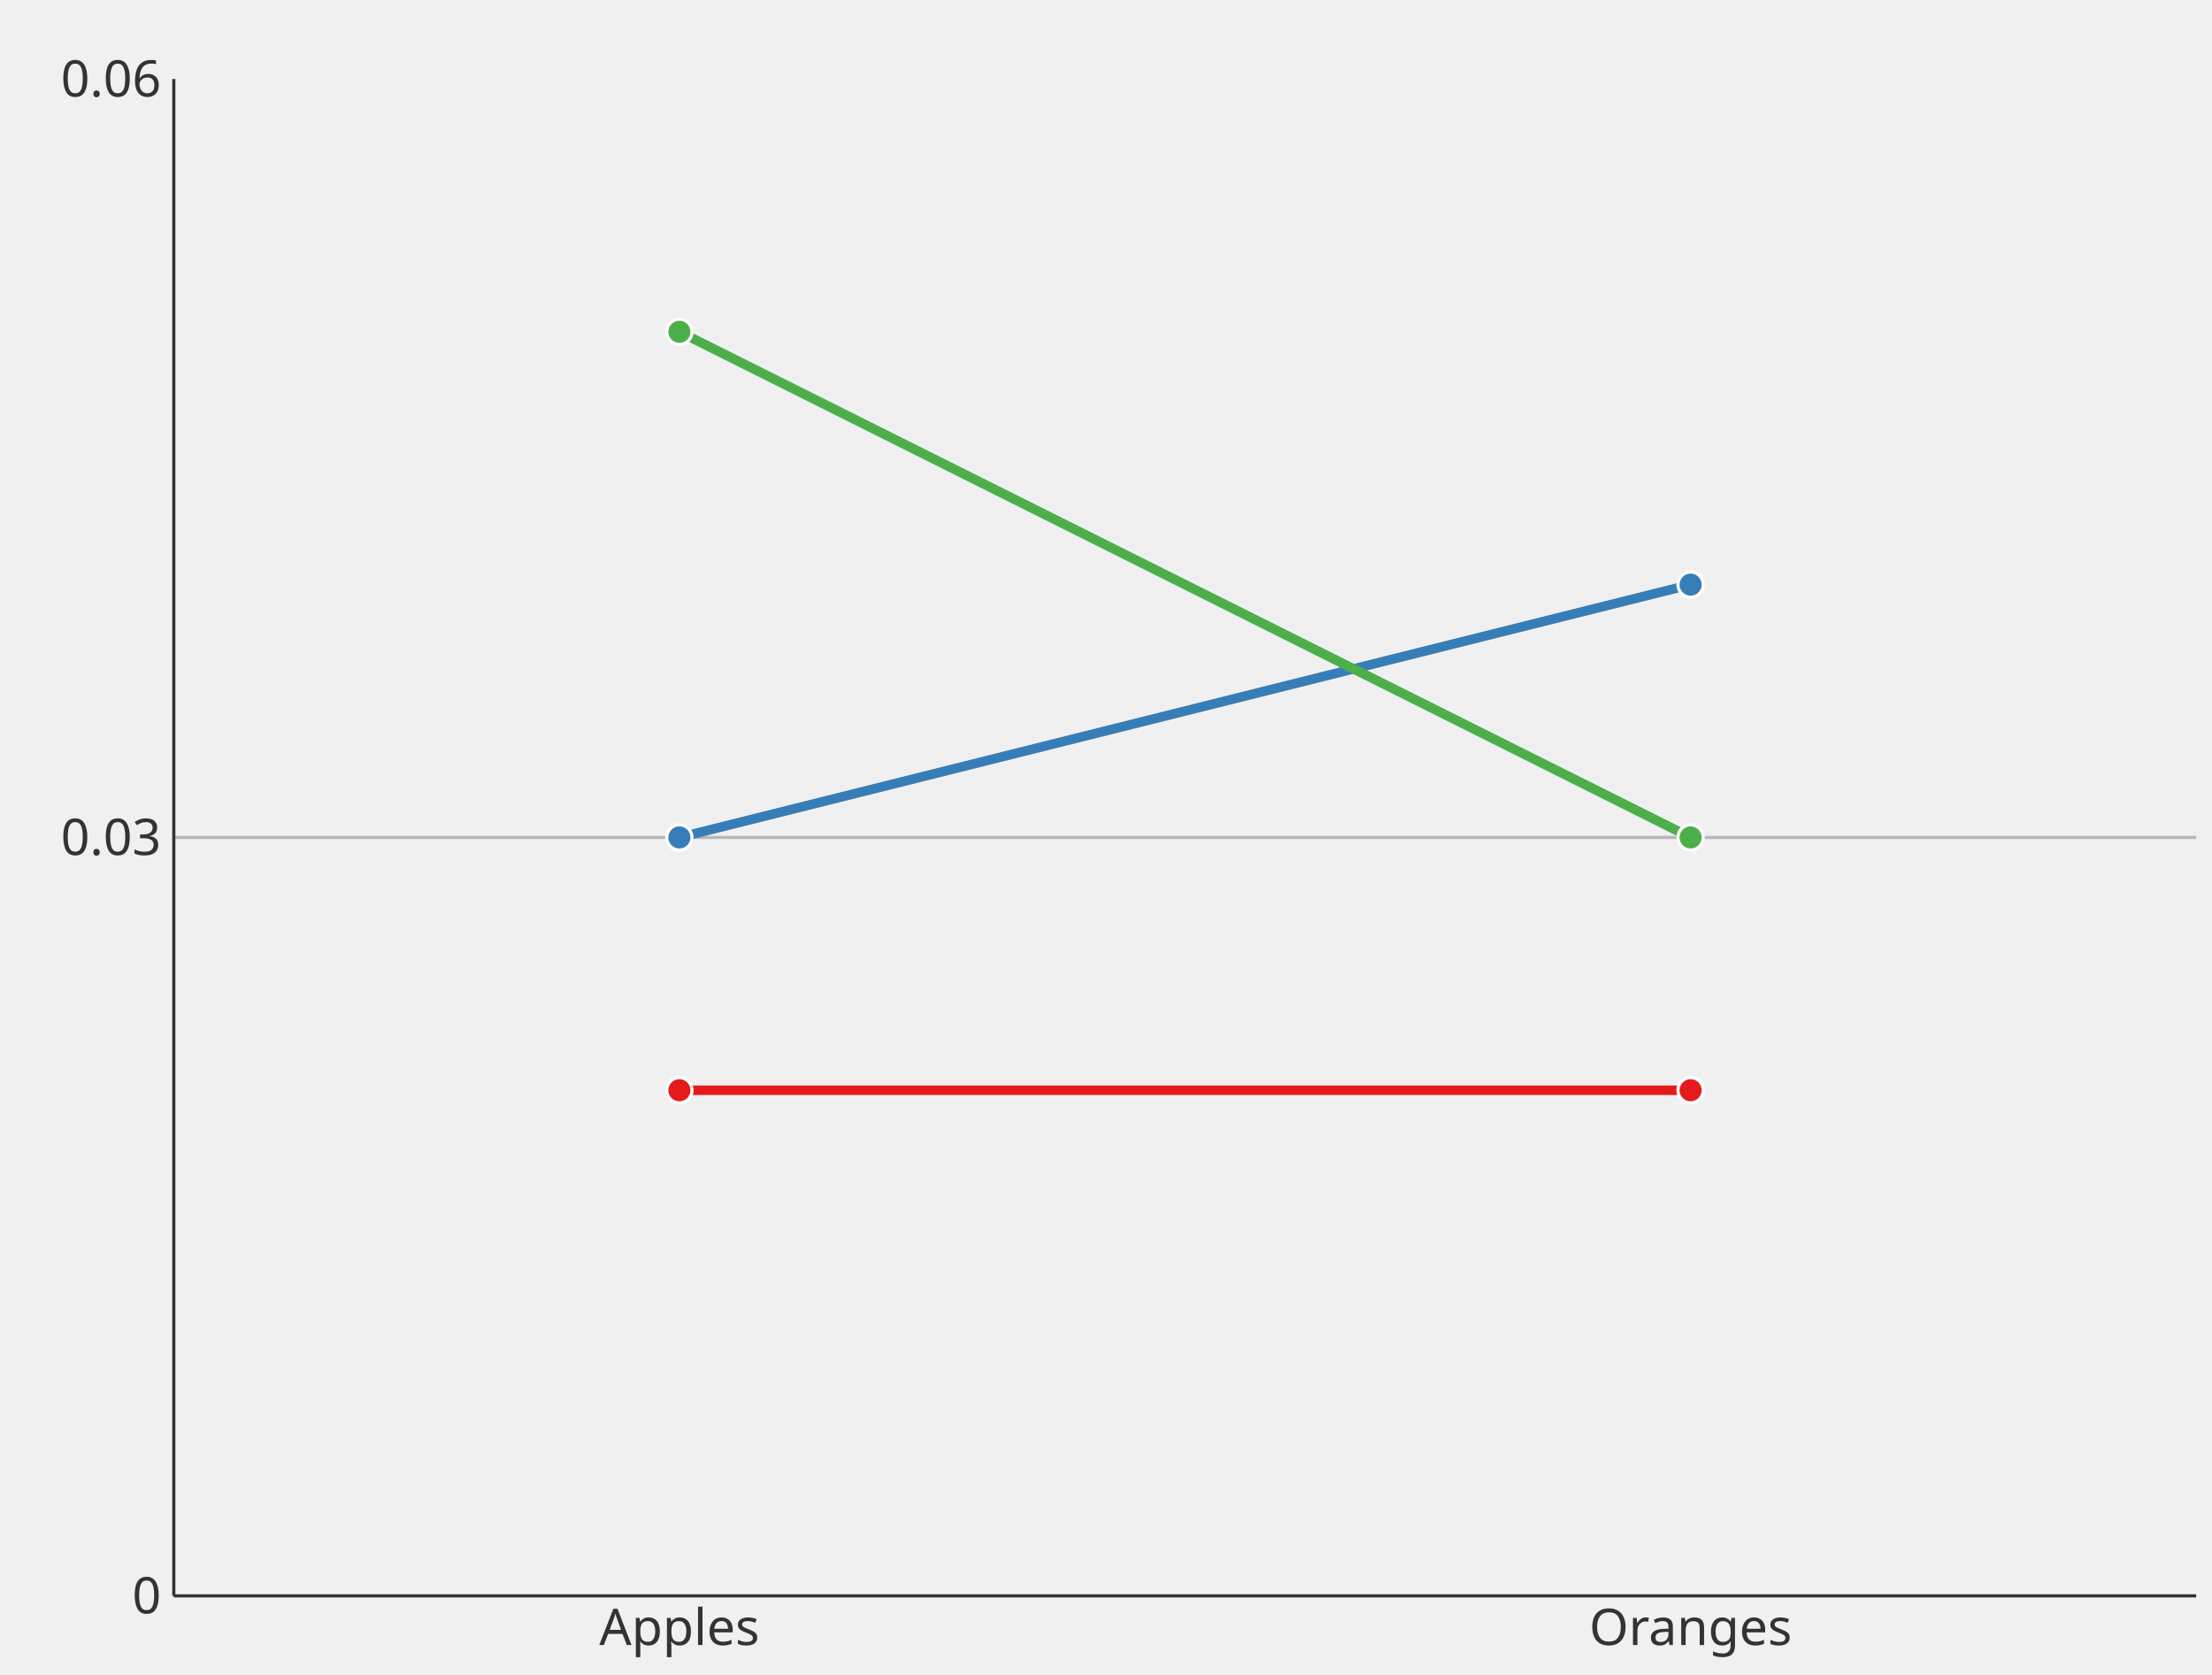
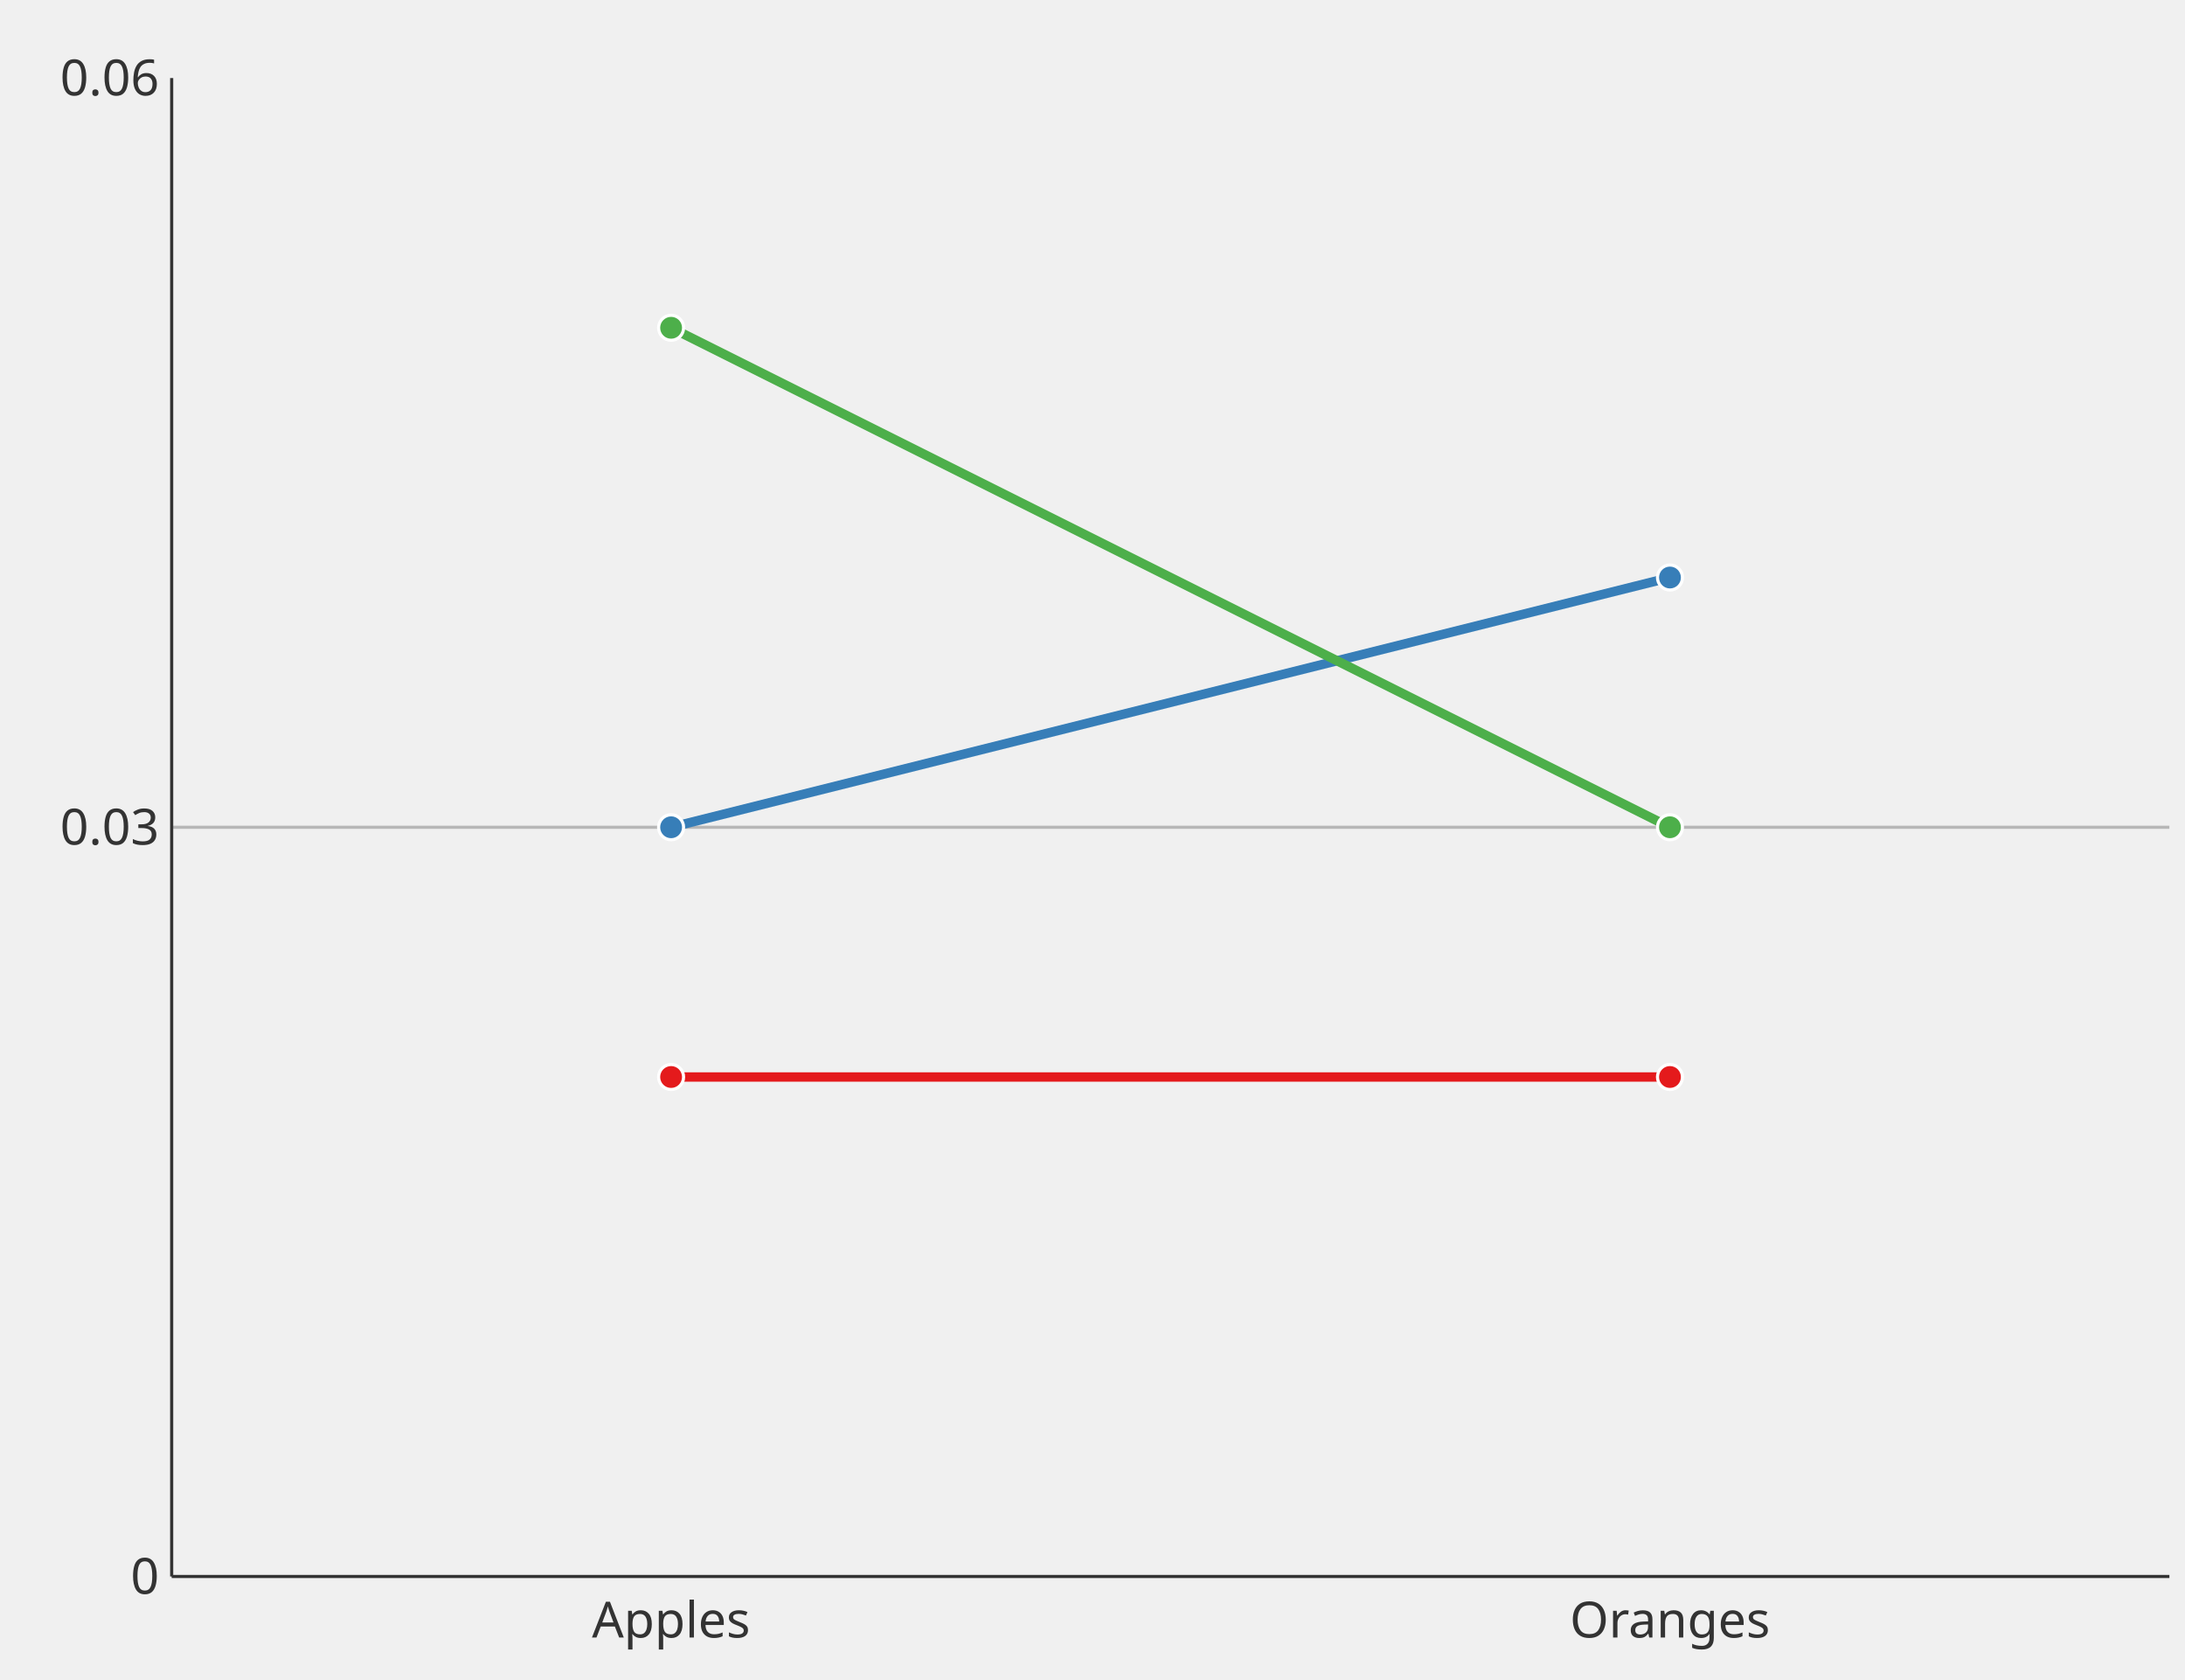
- <svg xmlns="http://www.w3.org/2000/svg" font-family="sans-serif" font-size="16" viewBox="-55 -25 700 530">
+ <svg xmlns="http://www.w3.org/2000/svg" font-family="sans-serif" font-size="16" viewBox="-55 -25 700 538">
  <style>
		@media (prefers-color-scheme: dark) {
			[fill="#333"] {fill: white}
			[stroke="#333"] {stroke: white}
		}
	</style>
  <g role="table">
    <line stroke="#333" x1="0" x2="0" y1="0" y2="480" />
    <line stroke="#333" x1="0" x2="640" y1="480" y2="480" />
    <line opacity="0.3" stroke="#333" x1="0" x2="640" y1="240" y2="240" />
    <g aria-hidden="true">
      <text dominant-baseline="middle" fill="#333" text-anchor="end" x="-4" y="480">0</text>
      <text dominant-baseline="middle" fill="#333" text-anchor="end" x="-4" y="240">0.03</text>
      <text dominant-baseline="middle" fill="#333" text-anchor="end" x="-4" y="0">0.06</text>
    </g>
    <g role="row">
-       <text dominant-baseline="middle" fill="#333" role="columnheader" text-anchor="middle" x="160" y="490">Apples</text>
-       <text dominant-baseline="middle" fill="#333" role="columnheader" text-anchor="middle" x="480" y="490">Oranges</text>
+       <text dominant-baseline="middle" fill="#333" role="columnheader" text-anchor="middle" x="160" y="494">Apples</text>
+       <text dominant-baseline="middle" fill="#333" role="columnheader" text-anchor="middle" x="480" y="494">Oranges</text>
    </g>
    <polyline fill="none" points="160,240 480,160" stroke="#377eb8" stroke-width="3" />
    <polyline fill="none" points="160,320 480,320" stroke="#e41a1c" stroke-width="3" />
    <polyline fill="none" points="160,80 480,240" stroke="#4daf4a" stroke-width="3" />
    <g fill="#377eb8" role="row" stroke="white">
      <circle cx="160" cy="240" r="4" role="cell">
				</circle>
      <circle cx="480" cy="160" r="4" role="cell">
				</circle>
    </g>
    <g fill="#e41a1c" role="row" stroke="white">
      <circle cx="160" cy="320" r="4" role="cell">
				</circle>
      <circle cx="480" cy="320" r="4" role="cell">
				</circle>
    </g>
    <g fill="#4daf4a" role="row" stroke="white">
      <circle cx="160" cy="80" r="4" role="cell">
				</circle>
      <circle cx="480" cy="240" r="4" role="cell">
				</circle>
    </g>
  </g>
</svg>
